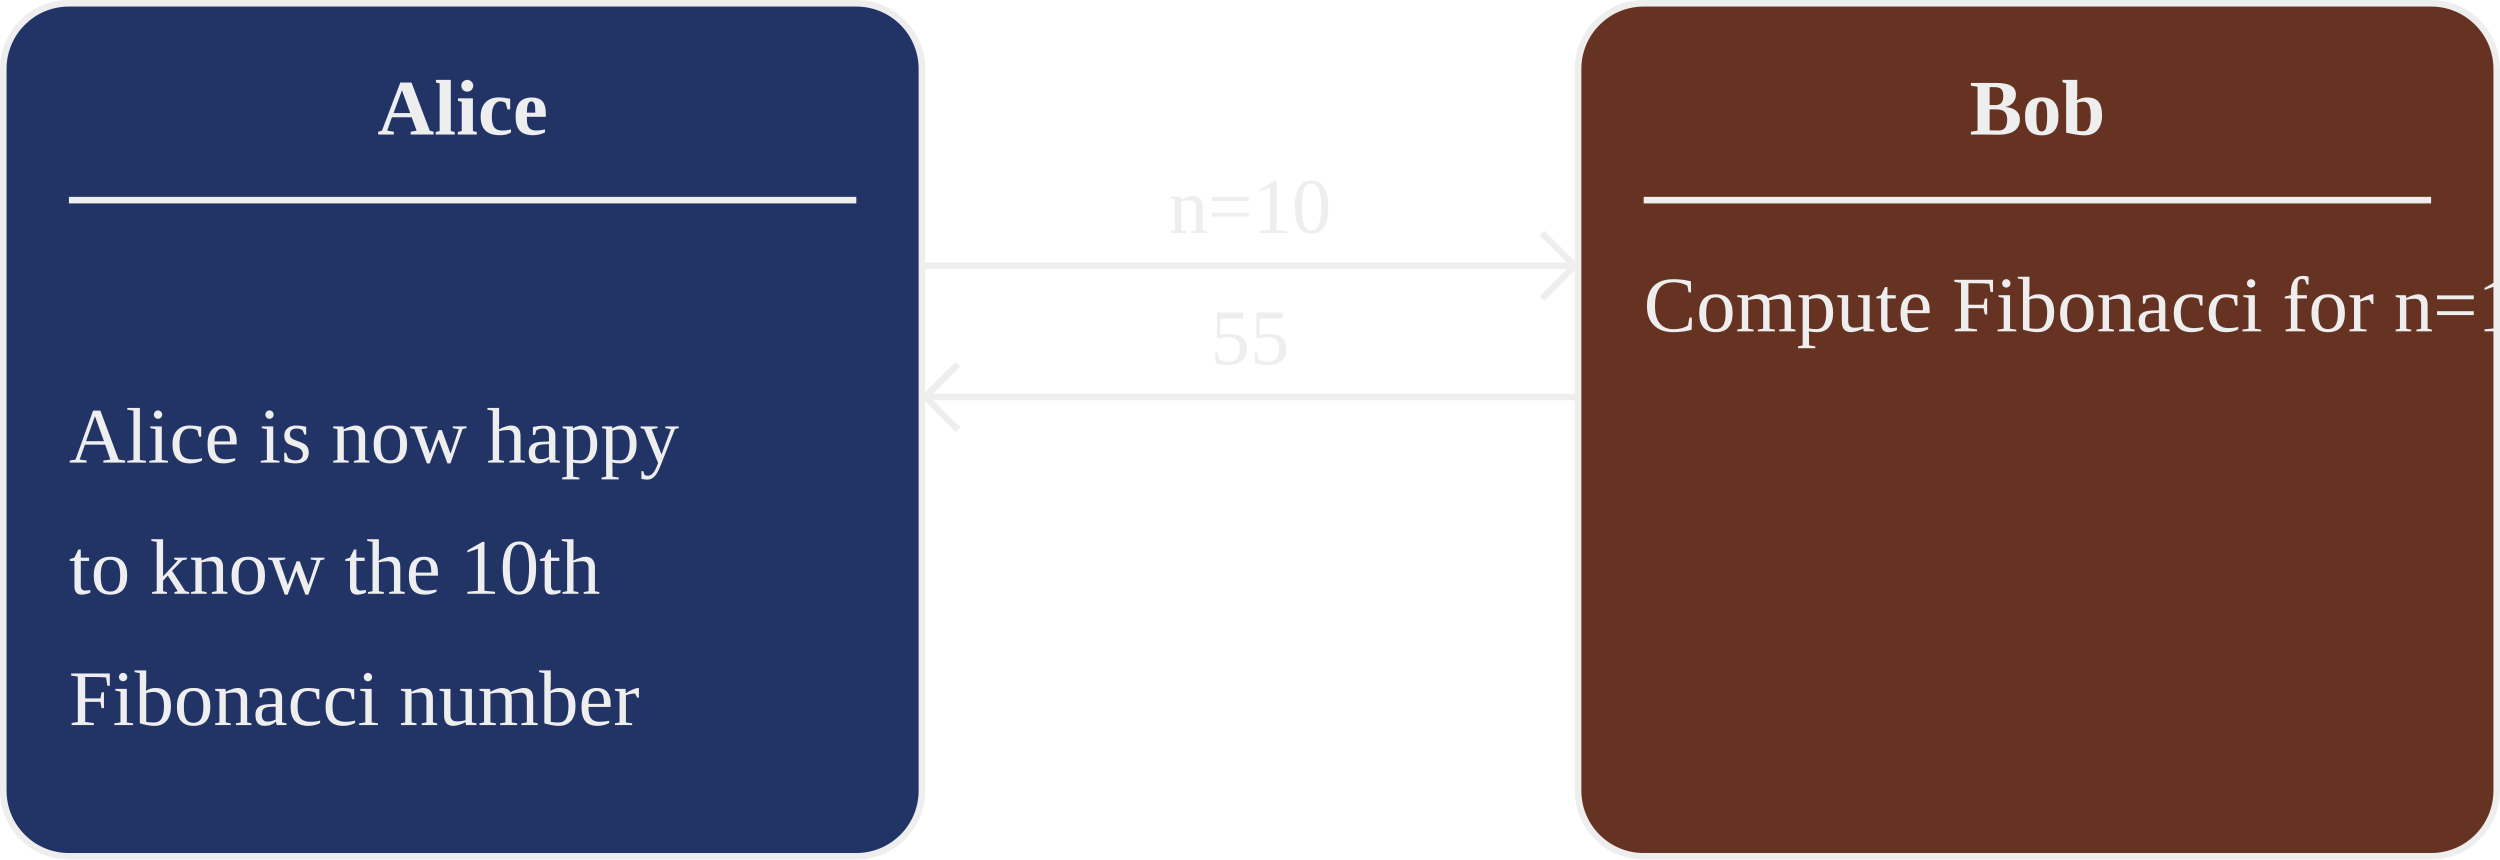
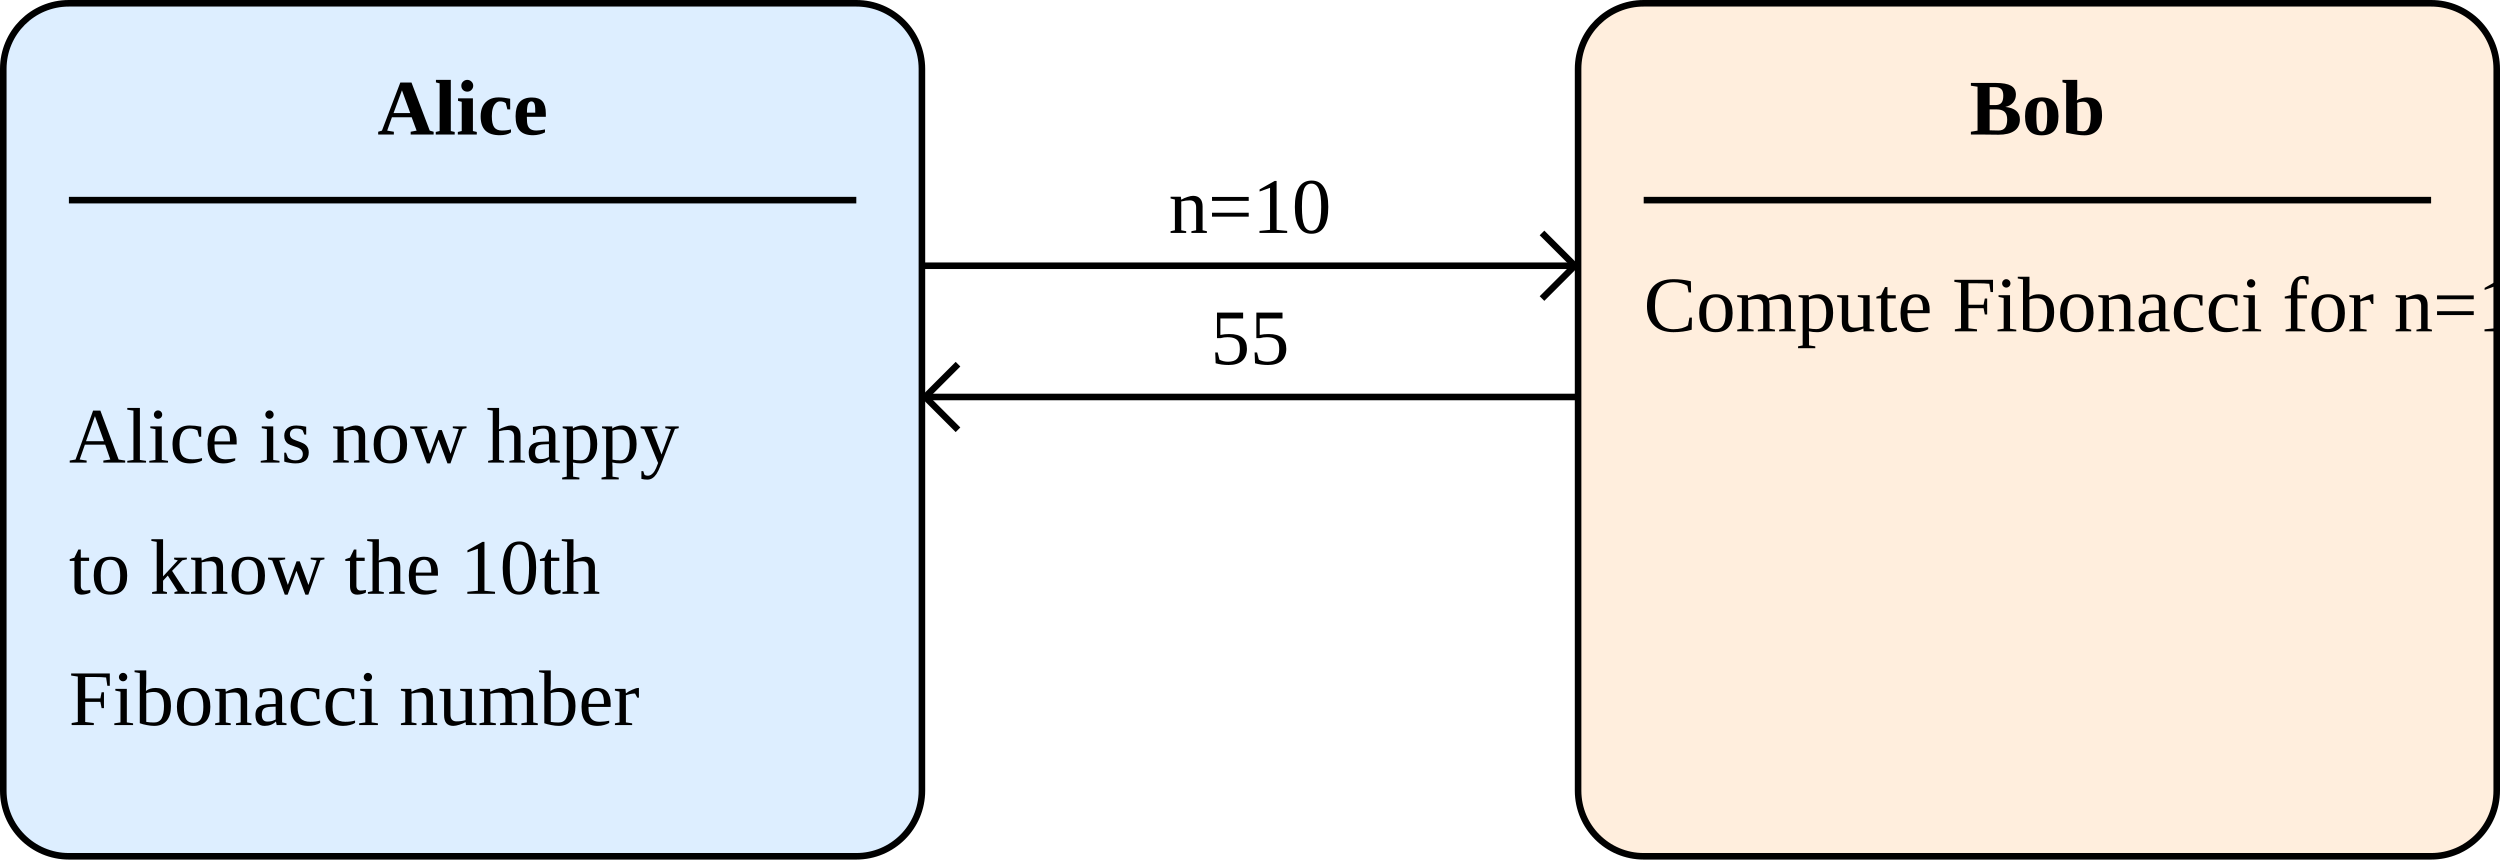
<svg xmlns="http://www.w3.org/2000/svg" viewBox="-0.5 -0.5 381 131.0">
-   <rect style="fill:#223366;stroke:#eeeeee;stroke-width:1px" width="140" height="130.0" x="0" y="0" ry="10" />
-   <line x1="10" y1="30" x2="130" y2="30" style="stroke:#eeeeee;stroke-width:1px" />
-   <rect style="fill:#663322;stroke:#eeeeee;stroke-width:1px" width="140" height="130.0" x="240" y="0" ry="10" />
-   <line x1="250" y1="30" x2="370" y2="30" style="stroke:#eeeeee;stroke-width:1px" />
-   <line x1="140" y1="40.0" x2="240" y2="40.0" style="stroke:#eeeeee;stroke-width:1px" />
-   <path d="M234.5,35.0 239.5,40.0 234.5,45.0" style="fill:none;stroke:#eeeeee;stroke-width:1px" />
-   <line x1="240" y1="60.0" x2="140" y2="60.0" style="stroke:#eeeeee;stroke-width:1px" />
-   <path d="M145.5,55.0 140.5,60.0 145.5,65.0" style="fill:none;stroke:#eeeeee;stroke-width:1px" />
-   <text style="text-align:center;text-anchor:middle;fill:#eeeeee;font-weight:bold" x="70.0" y="20">Alice</text>
-   <text style="text-align:center;text-anchor:middle;fill:#eeeeee;font-weight:bold" x="310.0" y="20">Bob</text>
-   <text style="text-align:center;text-anchor:middle;fill:#eeeeee" x="190.0" y="35.0">n=10</text>
-   <text style="text-align:start;text-anchor:start;fill:#eeeeee" x="250" y="50.0">Compute Fibonacci for n=10</text>
-   <text style="text-align:center;text-anchor:middle;fill:#eeeeee" x="190.0" y="55.0">55</text>
-   <text style="text-align:start;text-anchor:start;fill:#eeeeee" x="10" y="70.0">Alice is now happy</text>
-   <text style="text-align:start;text-anchor:start;fill:#eeeeee" x="10" y="90.0">to know the 10th</text>
-   <text style="text-align:start;text-anchor:start;fill:#eeeeee" x="10" y="110.0">Fibonacci number</text>
+   <style>
+ .style1 {fill:#000000;}
+ .style2 {stroke:#000000;}
+ .style3 {fill:#ddeeff;}
+ .style4 {fill:#ffeedd;}
+ @media (prefers-color-scheme:dark) {
+ .style1 {fill:#eeeeee;}
+ .style2 {stroke:#eeeeee;}
+ .style3 {fill:#223366;}
+ .style4 {fill:#663322;}
+ }
+ </style>
+   <rect width="140" height="130.0" x="0" y="0" ry="10" style="stroke-width:1px" class="style3 style2" />
+   <line x1="10" y1="30" x2="130" y2="30" style="stroke_width:1px" class="style2" />
+   <rect width="140" height="130.0" x="240" y="0" ry="10" style="stroke-width:1px" class="style4 style2" />
+   <line x1="250" y1="30" x2="370" y2="30" style="stroke_width:1px" class="style2" />
+   <line x1="140" y1="40.0" x2="240" y2="40.0" style="stroke_width:1px" class="style2" />
+   <path d="M234.5,35.0 239.5,40.0 234.5,45.0" style="fill:none;stroke-width:1px" class="style2" />
+   <line x1="240" y1="60.0" x2="140" y2="60.0" style="stroke_width:1px" class="style2" />
+   <path d="M145.5,55.0 140.5,60.0 145.5,65.0" style="fill:none;stroke-width:1px" class="style2" />
+   <text style="text-align:center;text-anchor:middle;font-weight:bold" x="70.0" y="20" class="style1">Alice</text>
+   <text style="text-align:center;text-anchor:middle;font-weight:bold" x="310.0" y="20" class="style1">Bob</text>
+   <text style="text-align:center;text-anchor:middle" x="190.0" y="35.0" class="style1">n=10</text>
+   <text style="text-align:start;text-anchor:start" x="250" y="50.0" class="style1">Compute Fibonacci for n=10</text>
+   <text style="text-align:center;text-anchor:middle" x="190.0" y="55.0" class="style1">55</text>
+   <text style="text-align:start;text-anchor:start" x="10" y="70.0" class="style1">Alice is now happy</text>
+   <text style="text-align:start;text-anchor:start" x="10" y="90.0" class="style1">to know the 10th</text>
+   <text style="text-align:start;text-anchor:start" x="10" y="110.0" class="style1">Fibonacci number</text>
</svg>
